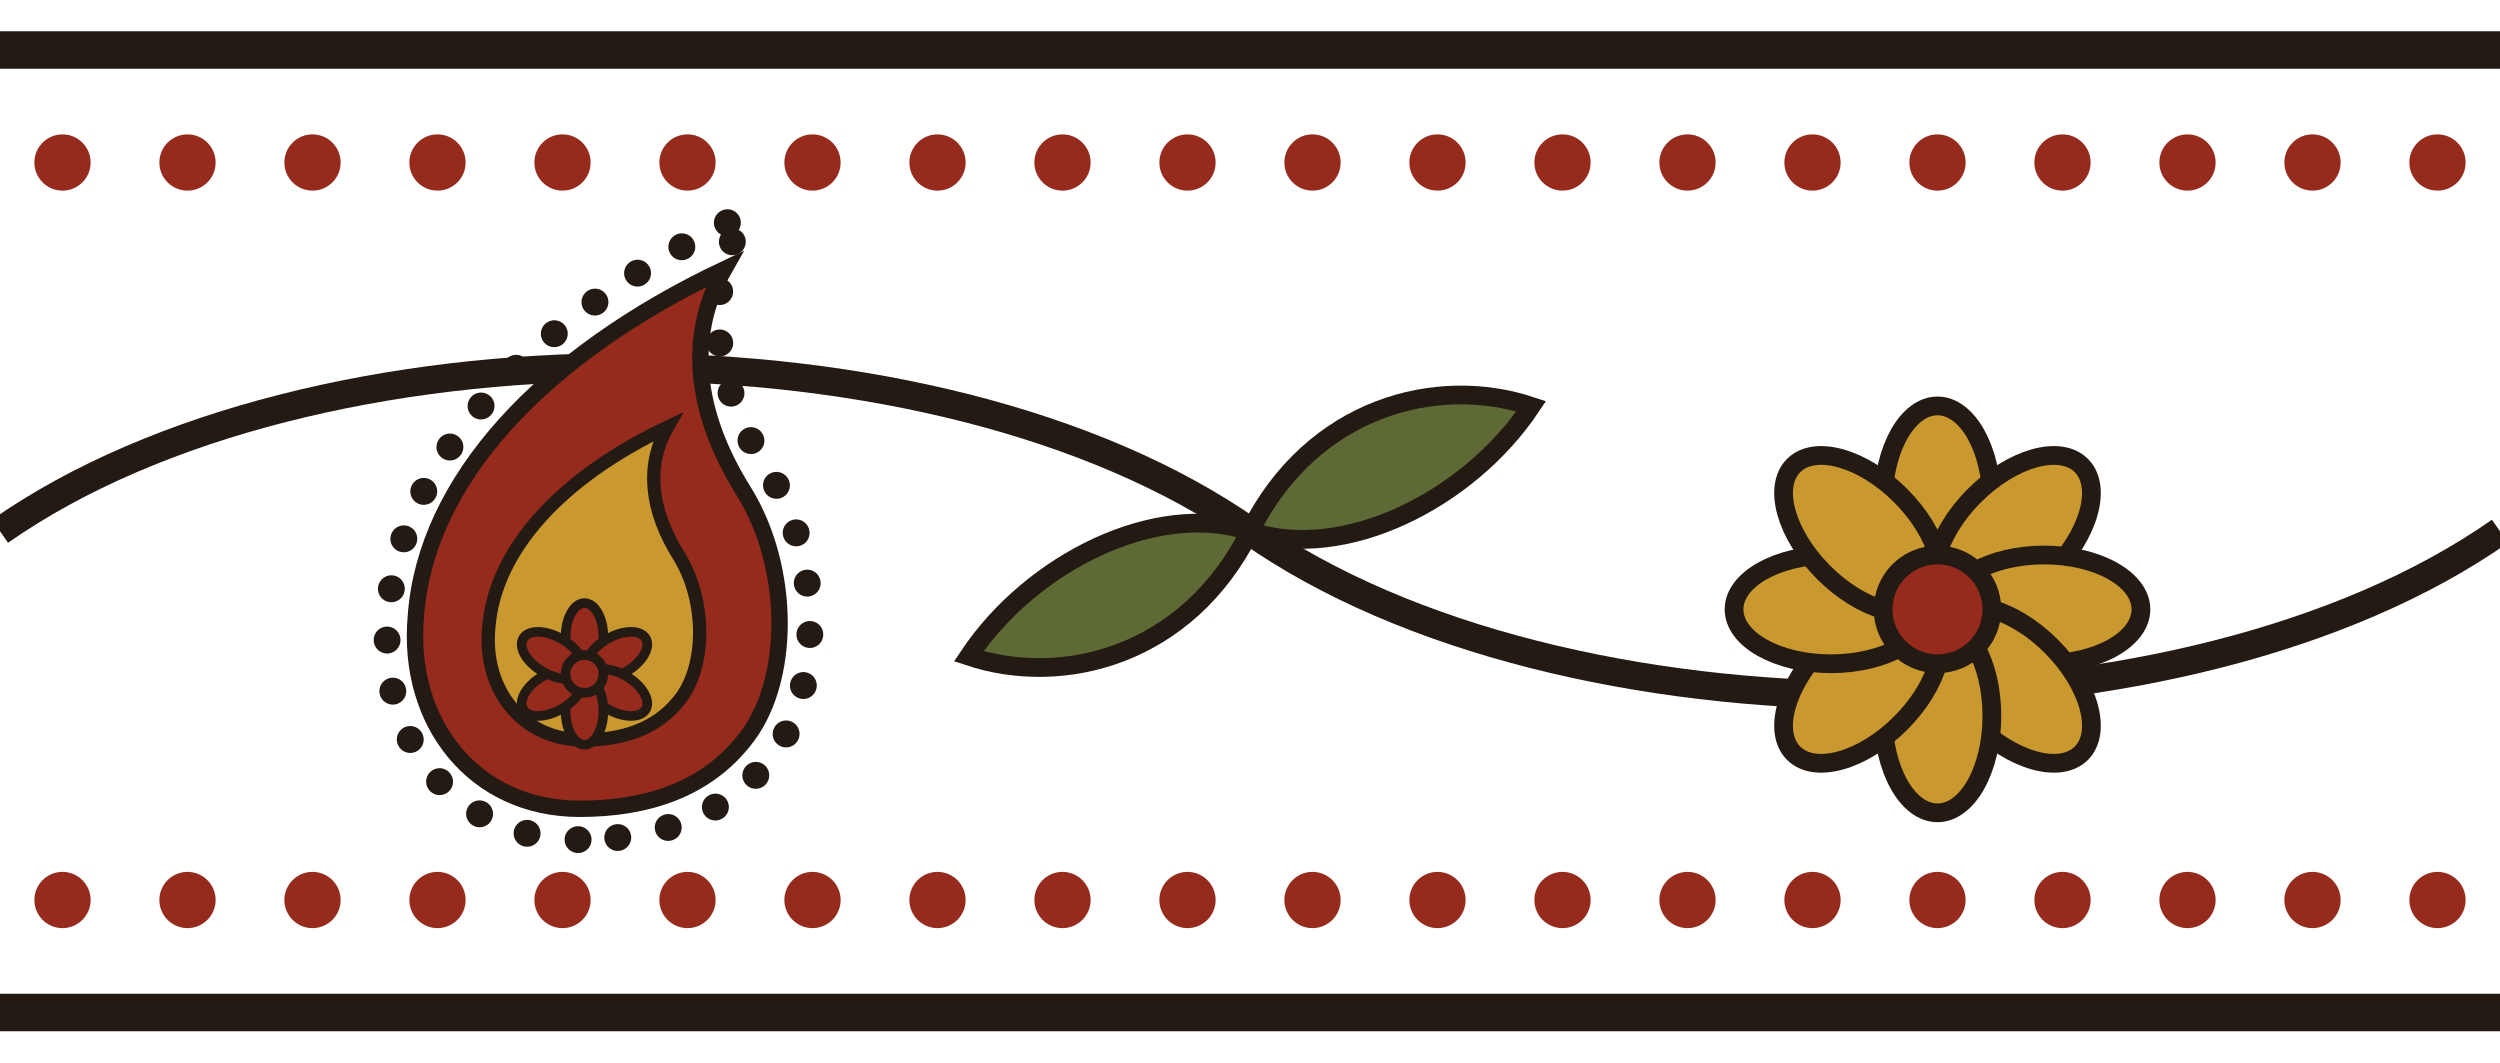
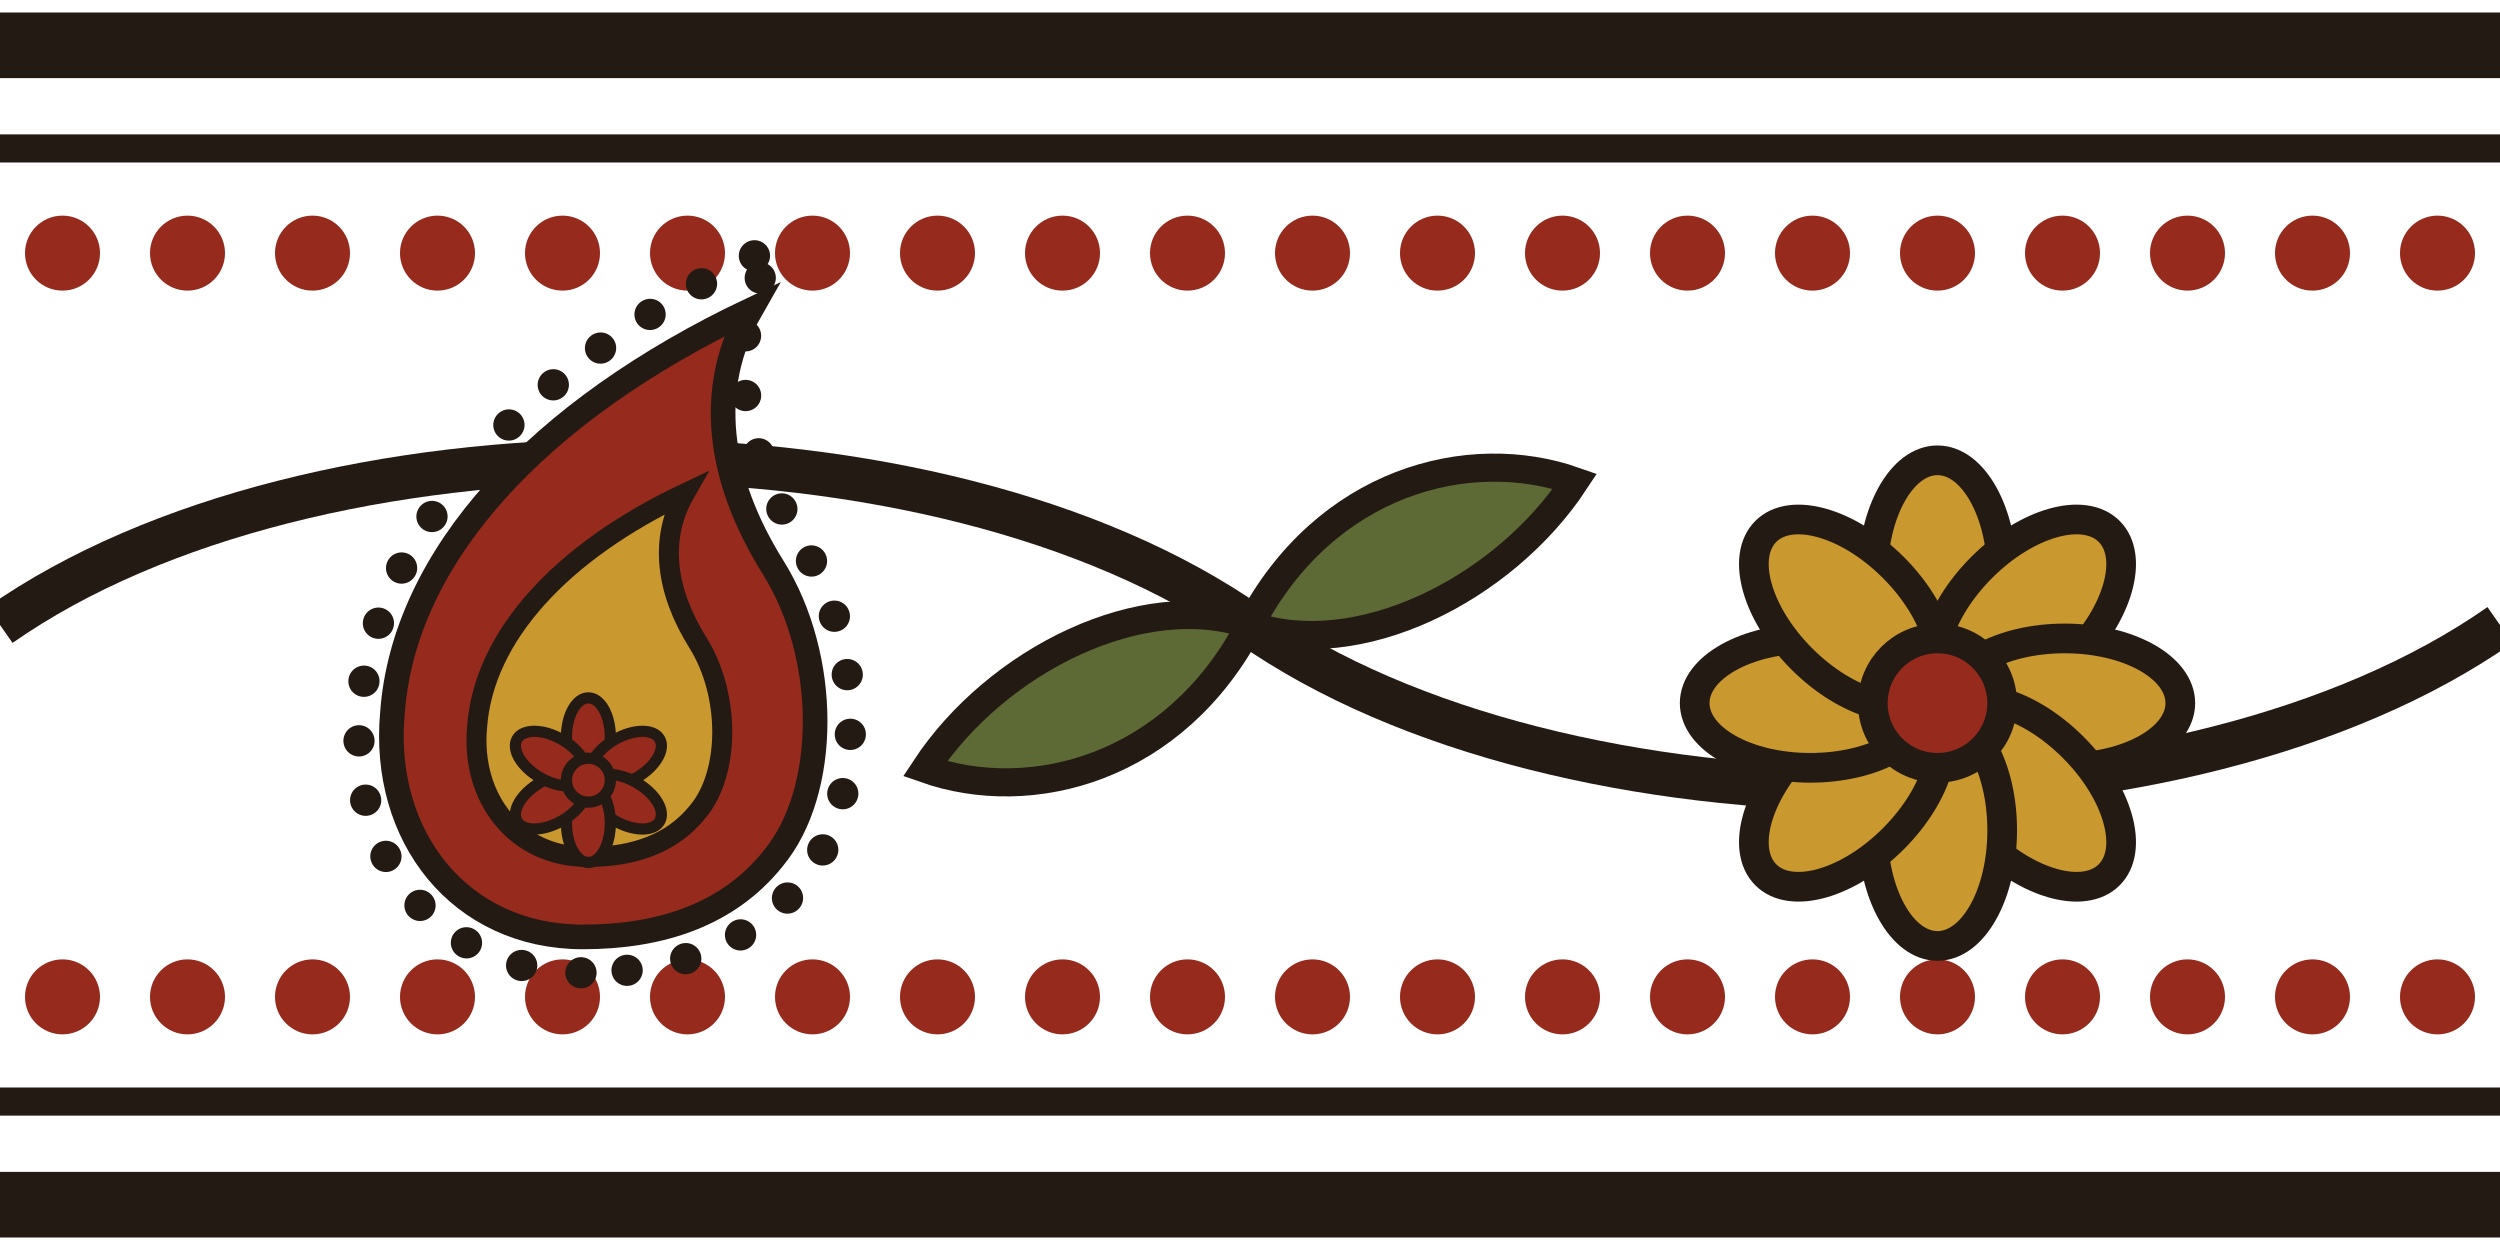
- <svg xmlns="http://www.w3.org/2000/svg" viewBox="0 0 80 34" width="80" height="34">
-   <g>
-     <rect y="1" width="80" height="1.2" fill="#241A14" />
-     <rect y="31.8" width="80" height="1.2" fill="#241A14" />
-   </g>
-   <circle cx="2" cy="5.2" r=".9" fill="#952A1D" />
-   <circle cx="6" cy="5.2" r=".9" fill="#952A1D" />
-   <circle cx="10" cy="5.2" r=".9" fill="#952A1D" />
-   <circle cx="14" cy="5.2" r=".9" fill="#952A1D" />
-   <circle cx="18" cy="5.2" r=".9" fill="#952A1D" />
-   <circle cx="22" cy="5.2" r=".9" fill="#952A1D" />
-   <circle cx="26" cy="5.2" r=".9" fill="#952A1D" />
-   <circle cx="30" cy="5.2" r=".9" fill="#952A1D" />
-   <circle cx="34" cy="5.2" r=".9" fill="#952A1D" />
-   <circle cx="38" cy="5.2" r=".9" fill="#952A1D" />
-   <circle cx="42" cy="5.2" r=".9" fill="#952A1D" />
-   <circle cx="46" cy="5.2" r=".9" fill="#952A1D" />
-   <circle cx="50" cy="5.2" r=".9" fill="#952A1D" />
-   <circle cx="54" cy="5.2" r=".9" fill="#952A1D" />
-   <circle cx="58" cy="5.2" r=".9" fill="#952A1D" />
-   <circle cx="62" cy="5.2" r=".9" fill="#952A1D" />
-   <circle cx="66" cy="5.2" r=".9" fill="#952A1D" />
-   <circle cx="70" cy="5.2" r=".9" fill="#952A1D" />
-   <circle cx="74" cy="5.2" r=".9" fill="#952A1D" />
-   <circle cx="78" cy="5.2" r=".9" fill="#952A1D" />
-   <circle cx="2" cy="28.8" r=".9" fill="#952A1D" />
-   <circle cx="6" cy="28.8" r=".9" fill="#952A1D" />
-   <circle cx="10" cy="28.8" r=".9" fill="#952A1D" />
-   <circle cx="14" cy="28.8" r=".9" fill="#952A1D" />
-   <circle cx="18" cy="28.8" r=".9" fill="#952A1D" />
-   <circle cx="22" cy="28.8" r=".9" fill="#952A1D" />
-   <circle cx="26" cy="28.8" r=".9" fill="#952A1D" />
-   <circle cx="30" cy="28.8" r=".9" fill="#952A1D" />
-   <circle cx="34" cy="28.8" r=".9" fill="#952A1D" />
-   <circle cx="38" cy="28.8" r=".9" fill="#952A1D" />
-   <circle cx="42" cy="28.8" r=".9" fill="#952A1D" />
-   <circle cx="46" cy="28.8" r=".9" fill="#952A1D" />
-   <circle cx="50" cy="28.8" r=".9" fill="#952A1D" />
-   <circle cx="54" cy="28.8" r=".9" fill="#952A1D" />
-   <circle cx="58" cy="28.8" r=".9" fill="#952A1D" />
-   <circle cx="62" cy="28.8" r=".9" fill="#952A1D" />
-   <circle cx="66" cy="28.8" r=".9" fill="#952A1D" />
-   <circle cx="70" cy="28.8" r=".9" fill="#952A1D" />
-   <circle cx="74" cy="28.8" r=".9" fill="#952A1D" />
-   <circle cx="78" cy="28.8" r=".9" fill="#952A1D" />
-   <path d="M0 17C10 10 30 10 40 17S70 24 80 17" fill="none" stroke="#241A14" stroke-width=".9" />
-   <path d="M40 17c2-4 6-5 9-4c-2 3-6 5-9 4z" fill="#5D6A35" stroke="#241A14" stroke-width=".6" />
-   <path d="M40 17c-2 4-6 5-9 4c2-3 6-5 9-4z" fill="#5D6A35" stroke="#241A14" stroke-width=".6" />
-   <g transform="translate(13 8) scale(0.3083)">
+ <svg xmlns="http://www.w3.org/2000/svg" viewBox="0 0 80 40" width="80" height="40">
+   <rect y=".4" width="80" height="2.1" fill="#241A14" />
+   <rect y="4.3" width="80" height=".9" fill="#241A14" />
+   <rect y="34.8" width="80" height=".9" fill="#241A14" />
+   <rect y="37.5" width="80" height="2.1" fill="#241A14" />
+   <circle cx="2" cy="8.1" r="1.2" fill="#952A1D" />
+   <circle cx="6" cy="8.1" r="1.2" fill="#952A1D" />
+   <circle cx="10" cy="8.1" r="1.2" fill="#952A1D" />
+   <circle cx="14" cy="8.1" r="1.2" fill="#952A1D" />
+   <circle cx="18" cy="8.1" r="1.2" fill="#952A1D" />
+   <circle cx="22" cy="8.1" r="1.2" fill="#952A1D" />
+   <circle cx="26" cy="8.1" r="1.2" fill="#952A1D" />
+   <circle cx="30" cy="8.1" r="1.2" fill="#952A1D" />
+   <circle cx="34" cy="8.1" r="1.2" fill="#952A1D" />
+   <circle cx="38" cy="8.1" r="1.2" fill="#952A1D" />
+   <circle cx="42" cy="8.1" r="1.2" fill="#952A1D" />
+   <circle cx="46" cy="8.1" r="1.2" fill="#952A1D" />
+   <circle cx="50" cy="8.1" r="1.2" fill="#952A1D" />
+   <circle cx="54" cy="8.1" r="1.2" fill="#952A1D" />
+   <circle cx="58" cy="8.1" r="1.2" fill="#952A1D" />
+   <circle cx="62" cy="8.1" r="1.2" fill="#952A1D" />
+   <circle cx="66" cy="8.1" r="1.2" fill="#952A1D" />
+   <circle cx="70" cy="8.1" r="1.2" fill="#952A1D" />
+   <circle cx="74" cy="8.1" r="1.2" fill="#952A1D" />
+   <circle cx="78" cy="8.1" r="1.2" fill="#952A1D" />
+   <circle cx="2" cy="31.9" r="1.2" fill="#952A1D" />
+   <circle cx="6" cy="31.9" r="1.2" fill="#952A1D" />
+   <circle cx="10" cy="31.9" r="1.2" fill="#952A1D" />
+   <circle cx="14" cy="31.9" r="1.2" fill="#952A1D" />
+   <circle cx="18" cy="31.9" r="1.2" fill="#952A1D" />
+   <circle cx="22" cy="31.9" r="1.2" fill="#952A1D" />
+   <circle cx="26" cy="31.9" r="1.2" fill="#952A1D" />
+   <circle cx="30" cy="31.9" r="1.2" fill="#952A1D" />
+   <circle cx="34" cy="31.9" r="1.2" fill="#952A1D" />
+   <circle cx="38" cy="31.9" r="1.2" fill="#952A1D" />
+   <circle cx="42" cy="31.9" r="1.2" fill="#952A1D" />
+   <circle cx="46" cy="31.9" r="1.2" fill="#952A1D" />
+   <circle cx="50" cy="31.9" r="1.2" fill="#952A1D" />
+   <circle cx="54" cy="31.9" r="1.2" fill="#952A1D" />
+   <circle cx="58" cy="31.9" r="1.2" fill="#952A1D" />
+   <circle cx="62" cy="31.9" r="1.2" fill="#952A1D" />
+   <circle cx="66" cy="31.9" r="1.2" fill="#952A1D" />
+   <circle cx="70" cy="31.9" r="1.2" fill="#952A1D" />
+   <circle cx="74" cy="31.9" r="1.2" fill="#952A1D" />
+   <circle cx="78" cy="31.9" r="1.2" fill="#952A1D" />
+   <path d="M0 20C10 13 30 13 40 20S70 27 80 20" fill="none" stroke="#241A14" stroke-width="1.4" />
+   <path d="M40 20c2.4-4.6 7-5.8 10.4-4.6c-2.3 3.5-7 5.8-10.4 4.6z" fill="#5D6A35" stroke="#241A14" stroke-width=".9" />
+   <path d="M40 20c-2.4 4.6-7 5.8-10.4 4.6c2.3-3.5 7-5.8 10.4-4.6z" fill="#5D6A35" stroke="#241A14" stroke-width=".9" />
+   <g transform="translate(12.2 9.2) scale(0.3583)">
    <path d="M18 58C7 58 0 49 1 38C2 24 14 11 33 2C29 9 30 17 35 25C40 33 40 45 35 51C31 56 25 58 18 58Z" transform="translate(19 38) scale(1.16) translate(-19 -38)" fill="none" stroke="#241A14" stroke-width="2.4" stroke-linecap="round" stroke-dasharray="0.01 4.6" />
-     <path d="M18 58C7 58 0 49 1 38C2 24 14 11 33 2C29 9 30 17 35 25C40 33 40 45 35 51C31 56 25 58 18 58Z" fill="#952A1D" stroke="#241A14" stroke-width="1.7" />
-     <path d="M18 58C7 58 0 49 1 38C2 24 14 11 33 2C29 9 30 17 35 25C40 33 40 45 35 51C31 56 25 58 18 58Z" transform="translate(19 41) scale(.58) translate(-19 -41)" fill="#C9982F" stroke="#241A14" stroke-width="2.38" />
+     <path d="M18 58C7 58 0 49 1 38C2 24 14 11 33 2C29 9 30 17 35 25C40 33 40 45 35 51C31 56 25 58 18 58Z" fill="#952A1D" stroke="#241A14" stroke-width="2.2" />
+     <path d="M18 58C7 58 0 49 1 38C2 24 14 11 33 2C29 9 30 17 35 25C40 33 40 45 35 51C31 56 25 58 18 58Z" transform="translate(19 41) scale(.58) translate(-19 -41)" fill="#C9982F" stroke="#241A14" stroke-width="3.08" />
    <ellipse cx="18.5" cy="40.15" rx="1.96" ry="3.50" transform="rotate(0.0 18.5 44)" fill="#952A1D" stroke="#241A14" stroke-width="1.0" />
    <ellipse cx="18.5" cy="40.15" rx="1.96" ry="3.50" transform="rotate(60.0 18.5 44)" fill="#952A1D" stroke="#241A14" stroke-width="1.0" />
    <ellipse cx="18.5" cy="40.15" rx="1.96" ry="3.50" transform="rotate(120.0 18.5 44)" fill="#952A1D" stroke="#241A14" stroke-width="1.0" />
    <ellipse cx="18.5" cy="40.15" rx="1.96" ry="3.50" transform="rotate(180.0 18.5 44)" fill="#952A1D" stroke="#241A14" stroke-width="1.0" />
    <ellipse cx="18.5" cy="40.15" rx="1.96" ry="3.50" transform="rotate(240.0 18.5 44)" fill="#952A1D" stroke="#241A14" stroke-width="1.0" />
    <ellipse cx="18.5" cy="40.15" rx="1.96" ry="3.50" transform="rotate(300.0 18.5 44)" fill="#952A1D" stroke="#241A14" stroke-width="1.0" />
    <circle cx="18.5" cy="44" r="1.96" fill="#952A1D" stroke="#241A14" stroke-width="1.0" />
  </g>
-   <ellipse cx="62" cy="16.09" rx="1.74" ry="3.10" transform="rotate(0.0 62 19.5)" fill="#C9982F" stroke="#241A14" stroke-width="0.6" />
-   <ellipse cx="62" cy="16.09" rx="1.74" ry="3.10" transform="rotate(45.0 62 19.5)" fill="#C9982F" stroke="#241A14" stroke-width="0.6" />
-   <ellipse cx="62" cy="16.09" rx="1.74" ry="3.10" transform="rotate(90.0 62 19.5)" fill="#C9982F" stroke="#241A14" stroke-width="0.6" />
-   <ellipse cx="62" cy="16.09" rx="1.74" ry="3.10" transform="rotate(135.0 62 19.5)" fill="#C9982F" stroke="#241A14" stroke-width="0.6" />
-   <ellipse cx="62" cy="16.09" rx="1.74" ry="3.10" transform="rotate(180.0 62 19.5)" fill="#C9982F" stroke="#241A14" stroke-width="0.6" />
-   <ellipse cx="62" cy="16.09" rx="1.74" ry="3.10" transform="rotate(225.0 62 19.5)" fill="#C9982F" stroke="#241A14" stroke-width="0.6" />
-   <ellipse cx="62" cy="16.09" rx="1.74" ry="3.10" transform="rotate(270.0 62 19.5)" fill="#C9982F" stroke="#241A14" stroke-width="0.6" />
-   <ellipse cx="62" cy="16.09" rx="1.74" ry="3.10" transform="rotate(315.0 62 19.5)" fill="#C9982F" stroke="#241A14" stroke-width="0.6" />
-   <circle cx="62" cy="19.5" r="1.74" fill="#952A1D" stroke="#241A14" stroke-width="0.6" />
+   <ellipse cx="62" cy="18.43" rx="2.07" ry="3.70" transform="rotate(0.0 62 22.5)" fill="#C9982F" stroke="#241A14" stroke-width="0.95" />
+   <ellipse cx="62" cy="18.43" rx="2.07" ry="3.70" transform="rotate(45.0 62 22.5)" fill="#C9982F" stroke="#241A14" stroke-width="0.95" />
+   <ellipse cx="62" cy="18.43" rx="2.07" ry="3.70" transform="rotate(90.0 62 22.5)" fill="#C9982F" stroke="#241A14" stroke-width="0.95" />
+   <ellipse cx="62" cy="18.43" rx="2.07" ry="3.70" transform="rotate(135.0 62 22.5)" fill="#C9982F" stroke="#241A14" stroke-width="0.95" />
+   <ellipse cx="62" cy="18.43" rx="2.07" ry="3.70" transform="rotate(180.0 62 22.5)" fill="#C9982F" stroke="#241A14" stroke-width="0.95" />
+   <ellipse cx="62" cy="18.43" rx="2.07" ry="3.70" transform="rotate(225.0 62 22.5)" fill="#C9982F" stroke="#241A14" stroke-width="0.95" />
+   <ellipse cx="62" cy="18.43" rx="2.07" ry="3.70" transform="rotate(270.0 62 22.5)" fill="#C9982F" stroke="#241A14" stroke-width="0.95" />
+   <ellipse cx="62" cy="18.43" rx="2.07" ry="3.70" transform="rotate(315.0 62 22.5)" fill="#C9982F" stroke="#241A14" stroke-width="0.95" />
+   <circle cx="62" cy="22.5" r="2.07" fill="#952A1D" stroke="#241A14" stroke-width="0.95" />
</svg>
